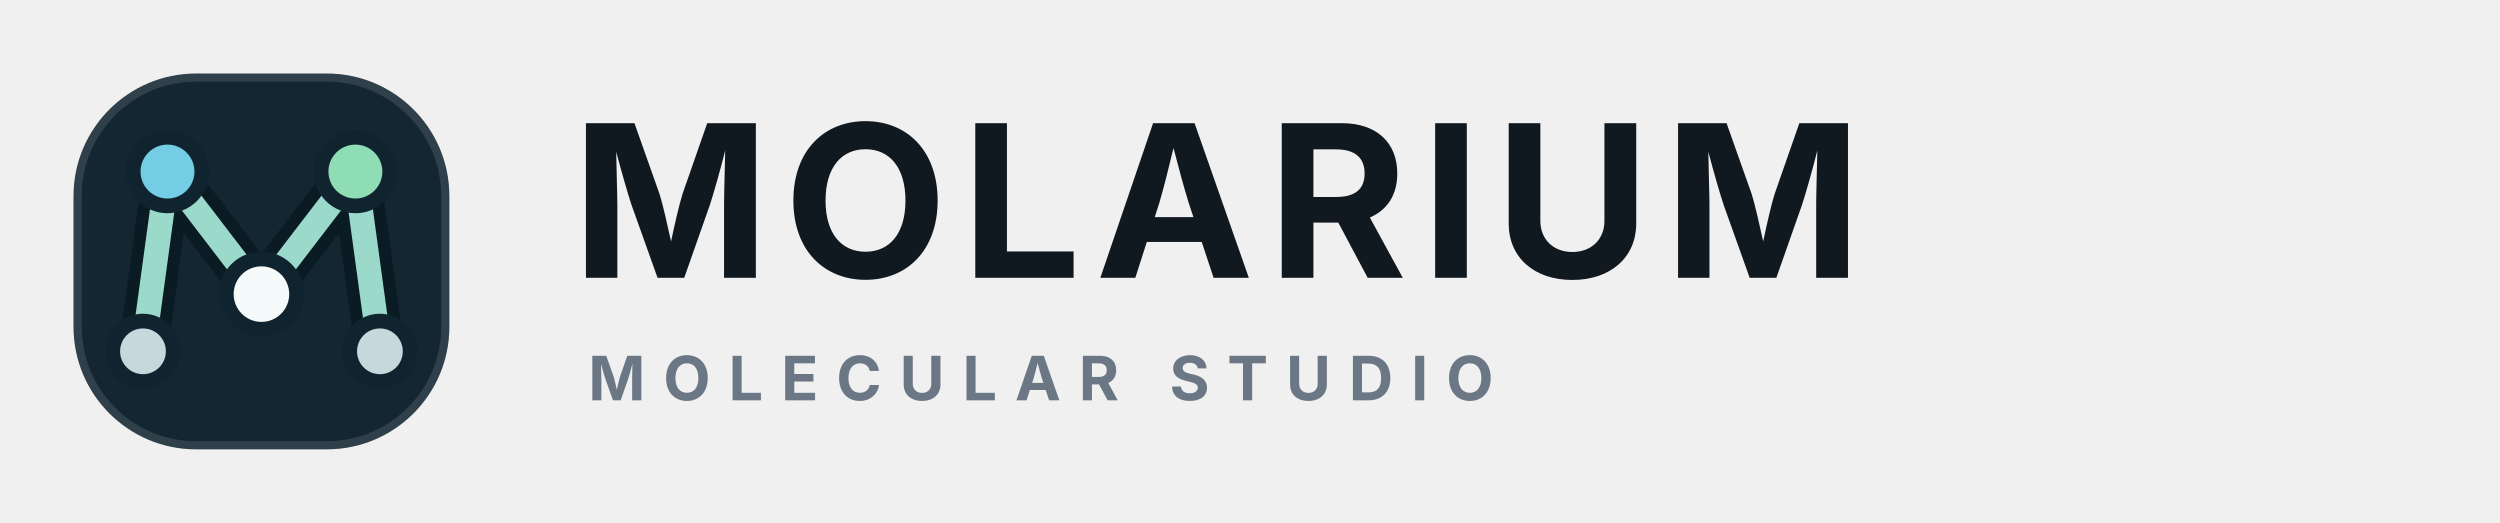
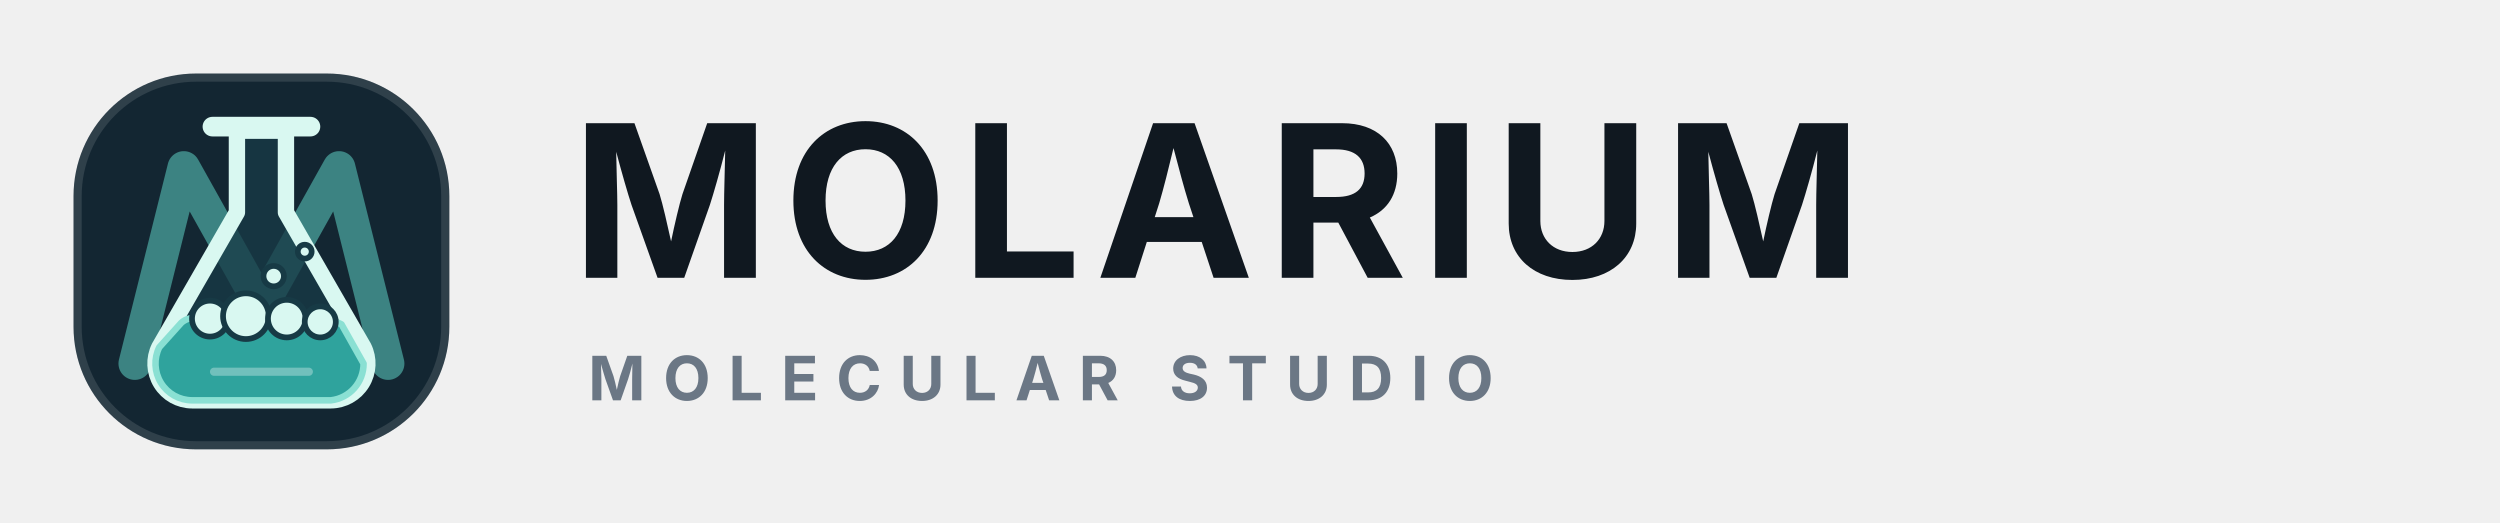
<svg xmlns="http://www.w3.org/2000/svg" viewBox="0 0 306 64" role="img" aria-labelledby="title description">
  <g transform="translate(8 8)">
    <rect x="1" y="1" width="46" height="46" rx="15" fill="#132632" />
    <rect x="1.5" y="1.5" width="45" height="45" rx="14.5" fill="none" stroke="#ffffff" stroke-opacity=".12" />
-     <g fill="none" stroke-linecap="round" stroke-linejoin="round">
-       <path d="M9.5 35 12.5 13 24 28 35.5 13 38.5 35" stroke="#0a1b24" stroke-width="6" />
-       <path d="M9.5 35 12.5 13 24 28 35.5 13 38.5 35" stroke="#9bdacb" stroke-width="3" data-molarium-bonds="true" />
-     </g>
-     <g stroke="#10242f" stroke-width="1.8" data-molarium-atoms="true">
-       <circle cx="9.5" cy="35" r="3.7" fill="#c7d8dd" />
-       <circle cx="12.5" cy="13" r="4.2" fill="#72cde5" />
-       <circle cx="24" cy="28" r="4.3" fill="#f5fbfb" />
-       <circle cx="35.5" cy="13" r="4.2" fill="#8eddb4" />
-       <circle cx="38.5" cy="35" r="3.7" fill="#c7d8dd" />
+     <path d="M8.5 36.5 14.5 12.5 24 29.5 33.5 12.5 39.5 36.5" fill="none" stroke="#59c7bb" stroke-width="4" stroke-linecap="round" stroke-linejoin="round" opacity=".58" data-molarium-letter="true" />
+     <g stroke-linecap="round" stroke-linejoin="round" data-molarium-flask="true">
+       <path d="M21 8v10L11.5 34.5A4.5 4.5 0 0 0 15.5 41h17a4.5 4.5 0 0 0 4-6.5L27 18V8Z" fill="#173a45" fill-opacity=".78" stroke="#d9f8f1" stroke-width="2" />
+       <path d="M18 7.5h12" fill="none" stroke="#d9f8f1" stroke-width="2.4" />
+       <path d="M14.2 31.5c2.1-1.8 4.4 1.4 6.2-.3 1.9-1.8 4.7-1.7 6.4.2 1.8 2 4.2-1.2 7 .3l2.7 4.8A4.5 4.5 0 0 1 32.5 41h-17a4.5 4.5 0 0 1-4-6.5Z" fill="#2fa39d" stroke="#8ae0d3" stroke-width=".8" />
+       <g fill="#d9f8f1" stroke="#173a45" stroke-width=".7" data-molarium-foam="true">
+         <circle cx="17.7" cy="31" r="2.2" />
+         <circle cx="22.1" cy="30.7" r="2.8" />
+         <circle cx="27.1" cy="31" r="2.3" />
+         <circle cx="31.2" cy="31.4" r="1.9" />
+         <circle cx="25.5" cy="25.8" r="1.25" />
+         <circle cx="29.3" cy="22.8" r=".85" />
+       </g>
+       <path d="M18.2 37.5h11.6" fill="none" stroke="#ffffff" stroke-opacity=".32" stroke-width="1" />
    </g>
  </g>
  <text x="70" y="34" fill="#101820" font-family="Geist Sans, Inter, ui-sans-serif, system-ui, sans-serif" font-size="26" font-weight="750" letter-spacing="1.7">MOLARIUM</text>
  <text x="72" y="49" fill="#6b7785" font-family="Geist Sans, Inter, ui-sans-serif, system-ui, sans-serif" font-size="7.5" font-weight="650" letter-spacing="2.2">MOLECULAR STUDIO</text>
</svg>
